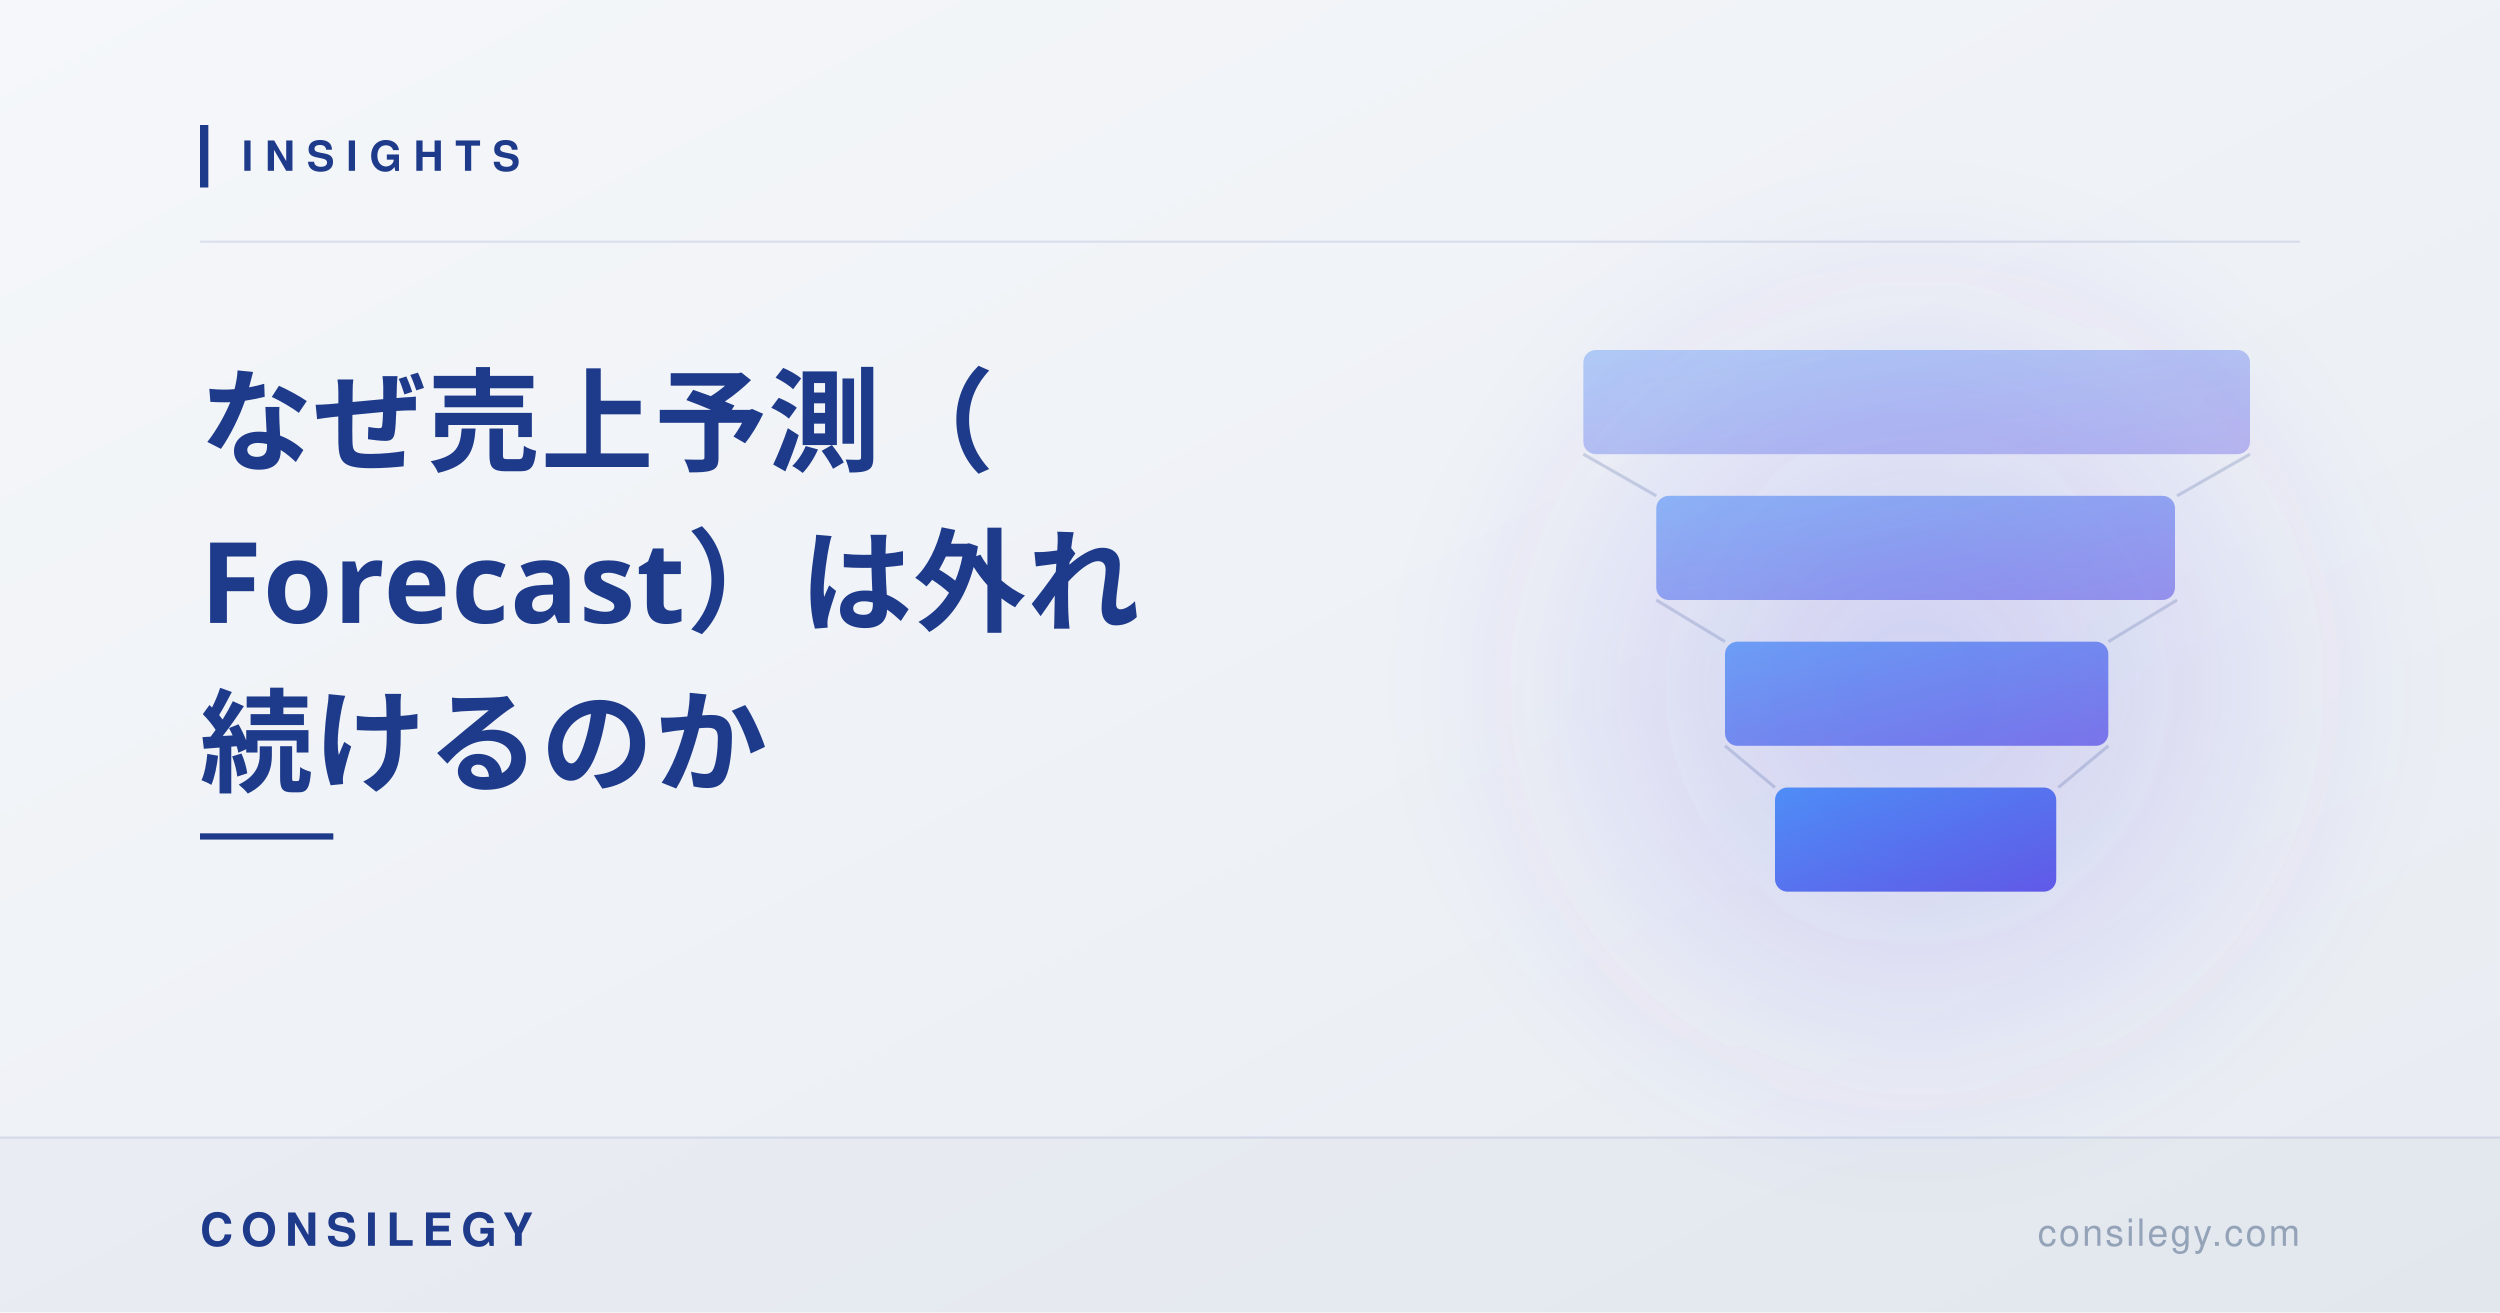
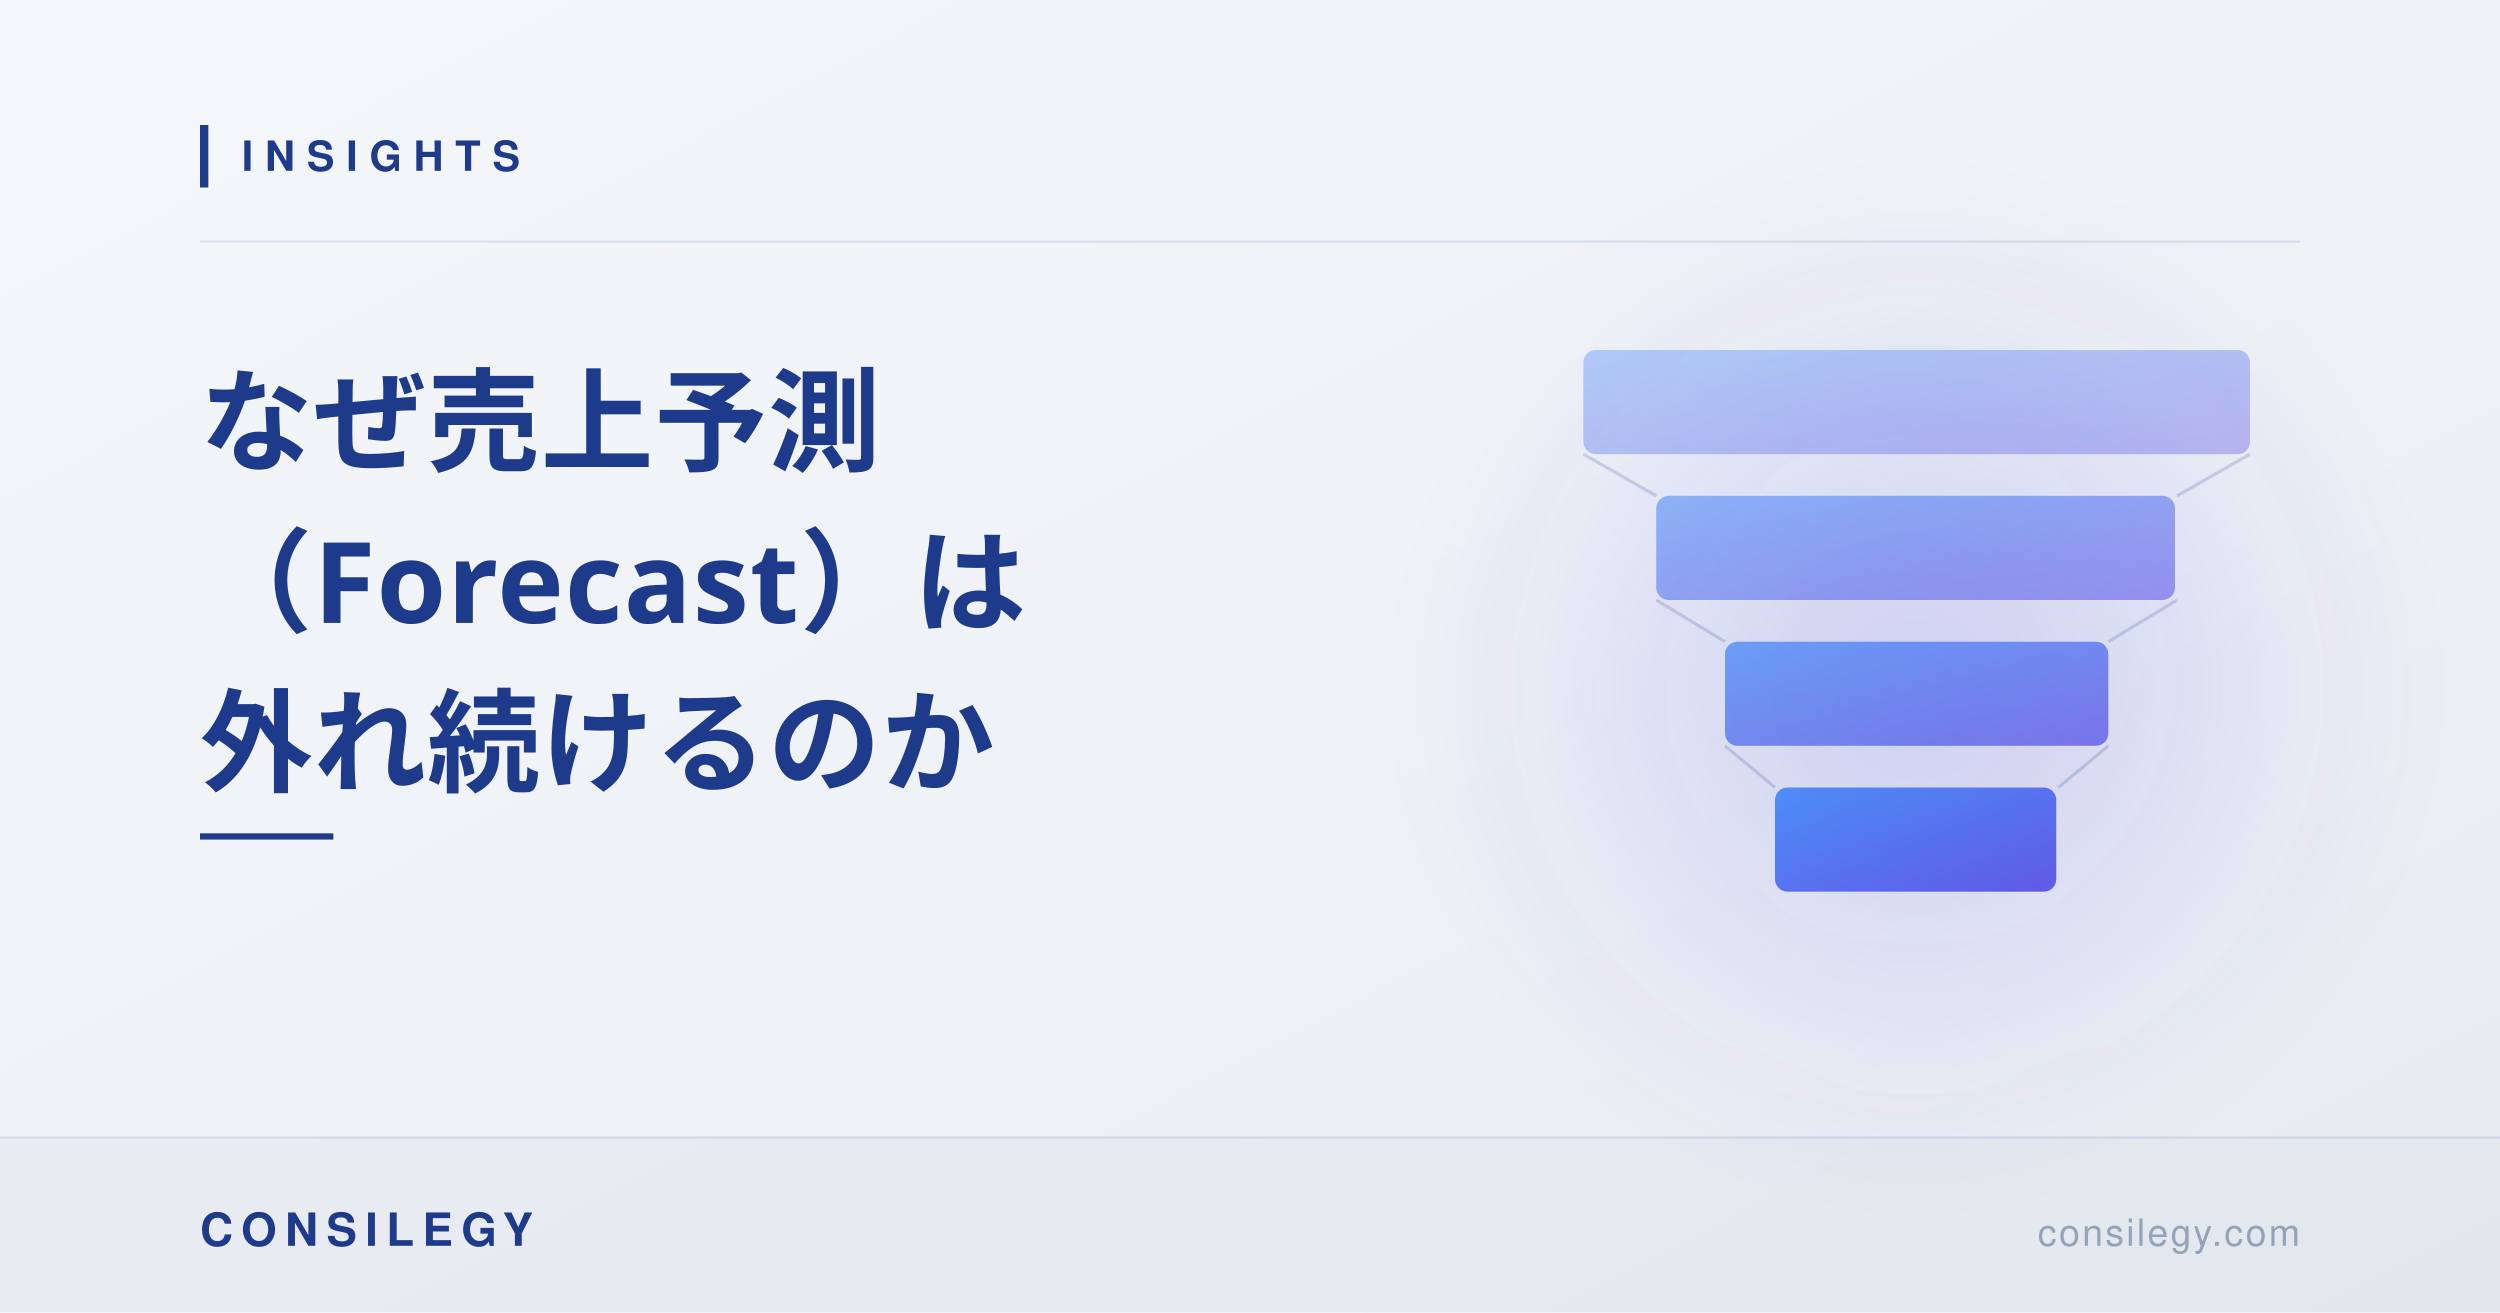
<svg xmlns="http://www.w3.org/2000/svg" viewBox="0 0 1200 630" width="1200" height="630">
  <defs>
    <linearGradient id="bg" x1="0%" y1="0%" x2="100%" y2="100%">
      <stop offset="0%" stop-color="#F5F7FA" />
      <stop offset="100%" stop-color="#E8ECF2" />
    </linearGradient>
    <linearGradient id="bi" x1="0%" y1="0%" x2="100%" y2="100%">
      <stop offset="0%" stop-color="#3B82F6" />
      <stop offset="100%" stop-color="#4F46E5" />
    </linearGradient>
    <radialGradient id="glow" cx="50%" cy="50%" r="50%">
      <stop offset="0%" stop-color="#4F46E5" stop-opacity="0.20" />
      <stop offset="100%" stop-color="#4F46E5" stop-opacity="0" />
    </radialGradient>
    <filter id="soft" x="-60%" y="-60%" width="220%" height="220%">
      <feGaussianBlur stdDeviation="26" />
    </filter>
  </defs>
  <rect width="1200" height="630" fill="url(#bg)" />
  <circle cx="920" cy="330" r="230" fill="url(#glow)" filter="url(#soft)" />
  <rect x="760" y="168" width="320" height="50" rx="6" fill="url(#bi)" fill-opacity="0.34" />
  <rect x="795" y="238" width="249" height="50" rx="6" fill="url(#bi)" fill-opacity="0.52" />
  <line x1="760" y1="218" x2="795" y2="238" stroke="#1E3A8A" stroke-opacity="0.18" stroke-width="1.5" />
  <line x1="1080" y1="218" x2="1045" y2="238" stroke="#1E3A8A" stroke-opacity="0.18" stroke-width="1.5" />
  <rect x="828" y="308" width="184" height="50" rx="6" fill="url(#bi)" fill-opacity="0.70" />
  <line x1="795" y1="288" x2="828" y2="308" stroke="#1E3A8A" stroke-opacity="0.18" stroke-width="1.5" />
  <line x1="1045" y1="288" x2="1012" y2="308" stroke="#1E3A8A" stroke-opacity="0.18" stroke-width="1.5" />
  <rect x="852" y="378" width="135" height="50" rx="6" fill="url(#bi)" fill-opacity="0.88" />
  <line x1="828" y1="358" x2="852" y2="378" stroke="#1E3A8A" stroke-opacity="0.18" stroke-width="1.5" />
  <line x1="1012" y1="358" x2="988" y2="378" stroke="#1E3A8A" stroke-opacity="0.18" stroke-width="1.5" />
  <rect x="96" y="60" width="4" height="30" fill="#1E3A8A" />
  <text x="116" y="82" font-family="'Helvetica Neue',Helvetica,Arial,sans-serif" font-size="20" font-weight="600" fill="#1E3A8A" letter-spacing="0.28em">INSIGHTS</text>
  <line x1="96" y1="116" x2="1104" y2="116" stroke="#1E3A8A" stroke-opacity="0.12" stroke-width="1" />
-   <text x="96" y="222" font-family="'Hiragino Sans','Hiragino Kaku Gothic ProN',system-ui,sans-serif" font-size="54" font-weight="600" fill="#1E3A8A" letter-spacing="0.01em">なぜ売上予測（</text>
-   <text x="96" y="299" font-family="'Hiragino Sans','Hiragino Kaku Gothic ProN',system-ui,sans-serif" font-size="54" font-weight="600" fill="#1E3A8A" letter-spacing="0.01em">Forecast）は外れ</text>
-   <text x="96" y="376" font-family="'Hiragino Sans','Hiragino Kaku Gothic ProN',system-ui,sans-serif" font-size="54" font-weight="600" fill="#1E3A8A" letter-spacing="0.01em">続けるのか</text>
+   <text x="96" y="222" font-family="'Hiragino Sans','Hiragino Kaku Gothic ProN',system-ui,sans-serif" font-size="54" font-weight="600" fill="#1E3A8A" letter-spacing="0.01em">なぜ売上予測</text>
+   <text x="96" y="299" font-family="'Hiragino Sans','Hiragino Kaku Gothic ProN',system-ui,sans-serif" font-size="54" font-weight="600" fill="#1E3A8A" letter-spacing="0.01em">（Forecast）は</text>
+   <text x="96" y="376" font-family="'Hiragino Sans','Hiragino Kaku Gothic ProN',system-ui,sans-serif" font-size="54" font-weight="600" fill="#1E3A8A" letter-spacing="0.01em">外れ続けるのか</text>
  <rect x="96" y="400" width="64" height="3" fill="#1E3A8A" />
  <rect x="0" y="546" width="1200" height="84" fill="#1E3A8A" fill-opacity="0.035" />
  <line x1="0" y1="546" x2="1200" y2="546" stroke="#1E3A8A" stroke-opacity="0.12" stroke-width="1" />
  <text x="96" y="598" font-family="'Helvetica Neue',Helvetica,Arial,sans-serif" font-size="22" font-weight="600" fill="#1E3A8A" letter-spacing="0.18em">CONSILEGY</text>
  <text x="1104" y="598" text-anchor="end" font-family="'Helvetica Neue',Helvetica,Arial,sans-serif" font-size="18" font-weight="400" fill="#94A3B8" letter-spacing="0.06em">consilegy.com</text>
</svg>
